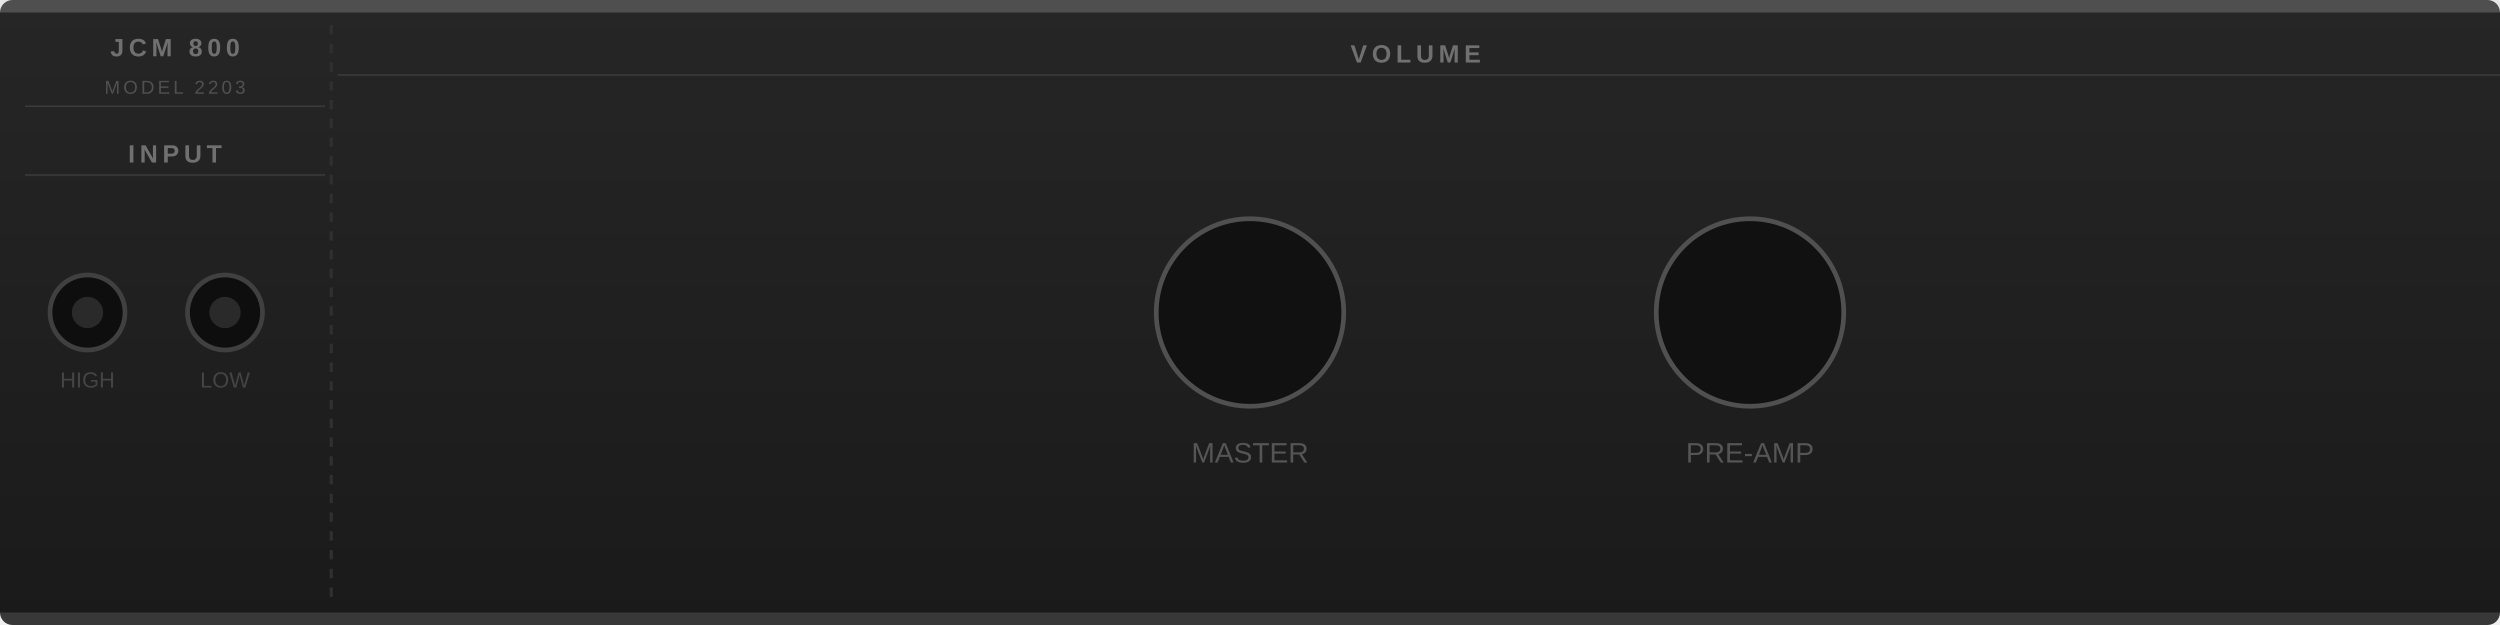
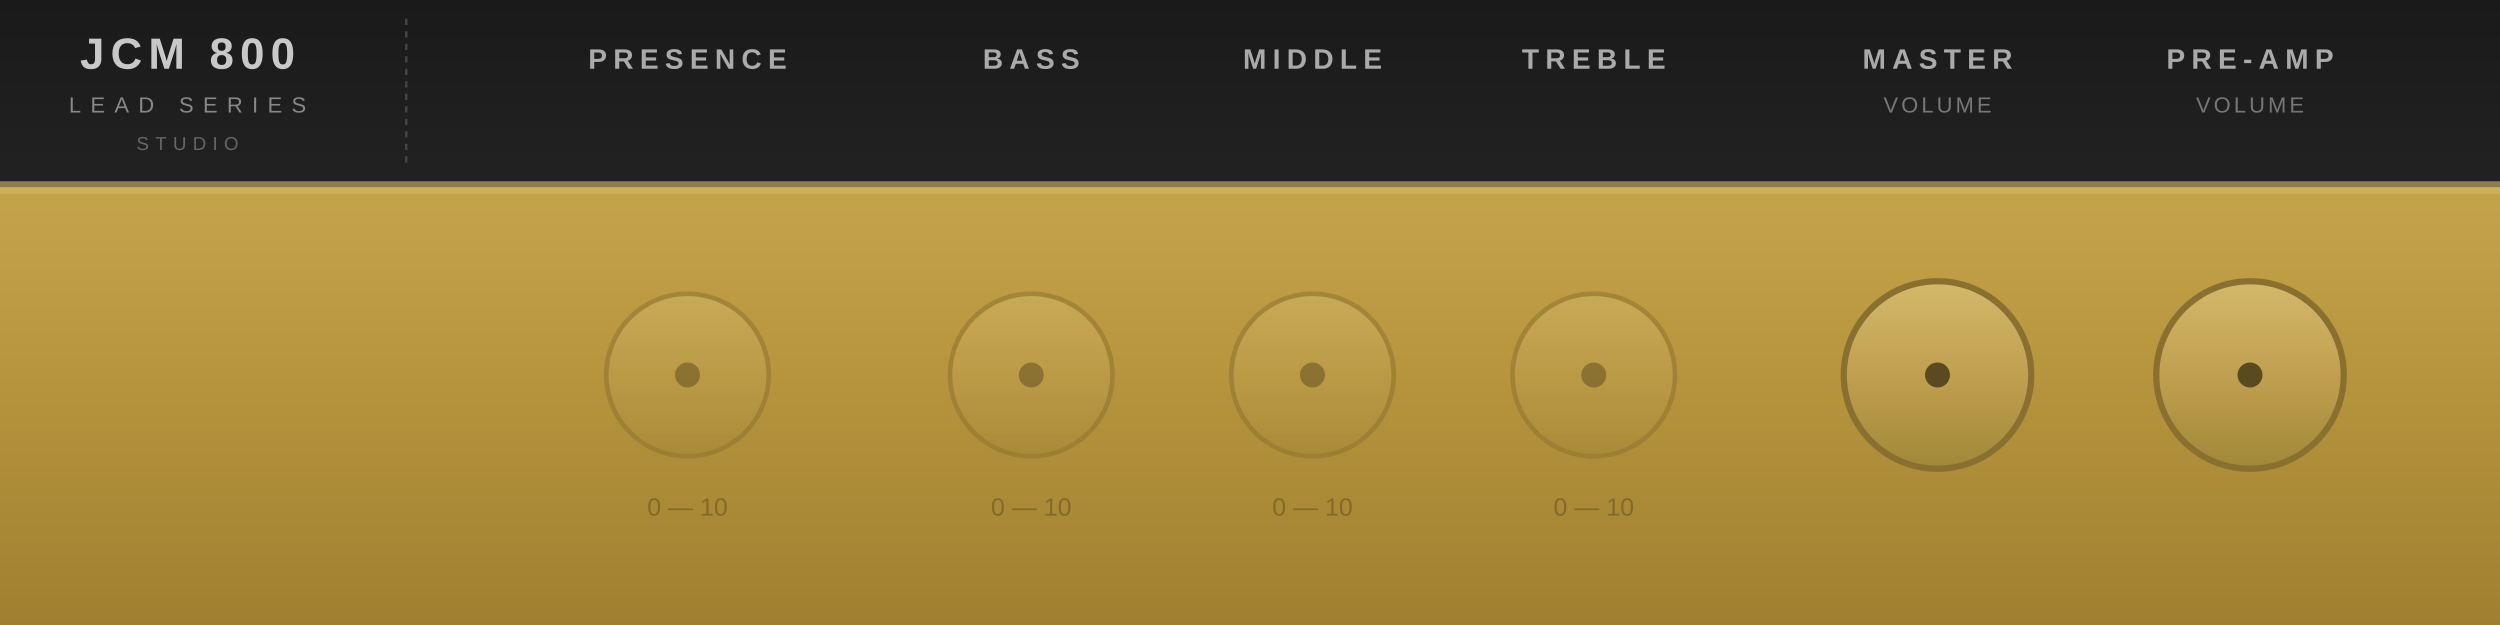
<svg xmlns="http://www.w3.org/2000/svg" viewBox="0 0 800 200" width="800" height="200">
  <defs>
-     <linearGradient id="panel" x1="0" y1="0" x2="0" y2="1">
-       <stop offset="0%" stop-color="#262626" />
-       <stop offset="100%" stop-color="#1a1a1a" />
+     <linearGradient id="panel-top" x1="0" y1="0" x2="0" y2="1">
+       <stop offset="0%" stop-color="#1a1a1a" />
+       <stop offset="100%" stop-color="#222222" />
+     </linearGradient>
+     <linearGradient id="panel-bottom" x1="0" y1="0" x2="0" y2="1">
+       <stop offset="0%" stop-color="#c4a44a" />
+       <stop offset="40%" stop-color="#b8963e" />
+       <stop offset="100%" stop-color="#a08030" />
+     </linearGradient>
+     <linearGradient id="knob-fill" x1="0" y1="0" x2="0" y2="1">
+       <stop offset="0%" stop-color="#d4b86a" />
+       <stop offset="50%" stop-color="#c0a050" />
+       <stop offset="100%" stop-color="#a08838" />
    </linearGradient>
  </defs>
-   <rect x="0" y="0" width="800" height="200" rx="4" fill="url(#panel)" />
-   <rect x="0" y="0" width="800" height="4" fill="#b0b0b0" opacity="0.3" />
-   <rect x="0" y="196" width="800" height="4" fill="#b0b0b0" opacity="0.2" />
-   <text x="56" y="18" font-family="Arial,sans-serif" font-size="8" font-weight="700" fill="#707070" letter-spacing="1.5" text-anchor="middle">JCM 800</text>
-   <text x="56" y="30" font-family="Arial,sans-serif" font-size="6" fill="#505050" letter-spacing="1" text-anchor="middle">MODEL 2203</text>
-   <line x1="8" y1="34" x2="104" y2="34" stroke="#3a3a3a" stroke-width="0.5" />
-   <text x="56" y="52" font-family="Arial,sans-serif" font-size="8" font-weight="700" fill="#707070" letter-spacing="1.5" text-anchor="middle">INPUT</text>
-   <line x1="8" y1="56" x2="104" y2="56" stroke="#3a3a3a" stroke-width="0.5" />
-   <circle cx="28" cy="100" r="12" fill="#0e0e0e" stroke="#404040" stroke-width="1.5" />
-   <circle cx="28" cy="100" r="5" fill="#2a2a2a" />
-   <text x="28" y="124" font-family="Arial,sans-serif" font-size="7" fill="#444" text-anchor="middle">HIGH</text>
-   <circle cx="72" cy="100" r="12" fill="#0e0e0e" stroke="#404040" stroke-width="1.5" />
-   <circle cx="72" cy="100" r="5" fill="#2a2a2a" />
-   <text x="72" y="124" font-family="Arial,sans-serif" font-size="7" fill="#444" text-anchor="middle">LOW</text>
-   <line x1="106" y1="8" x2="106" y2="192" stroke="#303030" stroke-width="1" stroke-dasharray="3,3" />
-   <text x="453" y="20" font-family="Arial,sans-serif" font-size="8" font-weight="700" fill="#707070" letter-spacing="1.5" text-anchor="middle">VOLUME</text>
-   <line x1="108" y1="24" x2="800" y2="24" stroke="#3a3a3a" stroke-width="0.5" />
-   <circle id="ctrl-volume" cx="400" cy="100" r="30" fill="#111" stroke="#505050" stroke-width="1.5" />
-   <text x="400" y="148" font-family="Arial,sans-serif" font-size="9" fill="#555" text-anchor="middle">MASTER</text>
-   <circle id="ctrl-gain" cx="560" cy="100" r="30" fill="#111" stroke="#505050" stroke-width="1.5" />
-   <text x="560" y="148" font-family="Arial,sans-serif" font-size="9" fill="#555" text-anchor="middle">PRE-AMP</text>
+   <rect x="0" y="0" width="800" height="60" fill="url(#panel-top)" />
+   <rect x="0" y="60" width="800" height="140" fill="url(#panel-bottom)" />
+   <rect x="0" y="58" width="800" height="4" fill="#d4b868" opacity="0.6" />
+   <text x="60" y="22" font-family="Arial,sans-serif" font-size="14" font-weight="900" fill="#c8c8c8" letter-spacing="2" text-anchor="middle">JCM 800</text>
+   <text x="60" y="36" font-family="Arial,sans-serif" font-size="7" fill="#888" letter-spacing="3" text-anchor="middle">LEAD SERIES</text>
+   <text x="60" y="48" font-family="Arial,sans-serif" font-size="6" fill="#666" letter-spacing="2" text-anchor="middle">STUDIO</text>
+   <line x1="130" y1="6" x2="130" y2="54" stroke="#444" stroke-width="0.8" stroke-dasharray="2,2" />
+   <text x="220" y="22" font-family="Arial,sans-serif" font-size="9" font-weight="700" fill="#aaa" letter-spacing="2" text-anchor="middle">PRESENCE</text>
+   <text x="330" y="22" font-family="Arial,sans-serif" font-size="9" font-weight="700" fill="#aaa" letter-spacing="2" text-anchor="middle">BASS</text>
+   <text x="420" y="22" font-family="Arial,sans-serif" font-size="9" font-weight="700" fill="#aaa" letter-spacing="2" text-anchor="middle">MIDDLE</text>
+   <text x="510" y="22" font-family="Arial,sans-serif" font-size="9" font-weight="700" fill="#aaa" letter-spacing="2" text-anchor="middle">TREBLE</text>
+   <text x="620" y="22" font-family="Arial,sans-serif" font-size="9" font-weight="700" fill="#aaa" letter-spacing="2" text-anchor="middle">MASTER</text>
+   <text x="720" y="22" font-family="Arial,sans-serif" font-size="9" font-weight="700" fill="#aaa" letter-spacing="2" text-anchor="middle">PRE-AMP</text>
+   <text x="620" y="36" font-family="Arial,sans-serif" font-size="7" fill="#777" letter-spacing="1" text-anchor="middle">VOLUME</text>
+   <text x="720" y="36" font-family="Arial,sans-serif" font-size="7" fill="#777" letter-spacing="1" text-anchor="middle">VOLUME</text>
+   <circle cx="220" cy="120" r="26" fill="url(#knob-fill)" stroke="#8a7030" stroke-width="1.5" opacity="0.5" />
+   <circle cx="220" cy="120" r="4" fill="#5a4a20" opacity="0.5" />
+   <text x="220" y="165" font-family="Arial,sans-serif" font-size="8" fill="#5a4a20" text-anchor="middle" opacity="0.5">0 — 10</text>
+   <circle cx="330" cy="120" r="26" fill="url(#knob-fill)" stroke="#8a7030" stroke-width="1.5" opacity="0.5" />
+   <circle cx="330" cy="120" r="4" fill="#5a4a20" opacity="0.5" />
+   <text x="330" y="165" font-family="Arial,sans-serif" font-size="8" fill="#5a4a20" text-anchor="middle" opacity="0.5">0 — 10</text>
+   <circle cx="420" cy="120" r="26" fill="url(#knob-fill)" stroke="#8a7030" stroke-width="1.5" opacity="0.5" />
+   <circle cx="420" cy="120" r="4" fill="#5a4a20" opacity="0.5" />
+   <text x="420" y="165" font-family="Arial,sans-serif" font-size="8" fill="#5a4a20" text-anchor="middle" opacity="0.5">0 — 10</text>
+   <circle cx="510" cy="120" r="26" fill="url(#knob-fill)" stroke="#8a7030" stroke-width="1.5" opacity="0.5" />
+   <circle cx="510" cy="120" r="4" fill="#5a4a20" opacity="0.5" />
+   <text x="510" y="165" font-family="Arial,sans-serif" font-size="8" fill="#5a4a20" text-anchor="middle" opacity="0.5">0 — 10</text>
+   <circle id="ctrl-volume" cx="620" cy="120" r="30" fill="url(#knob-fill)" stroke="#8a7030" stroke-width="2" />
+   <circle cx="620" cy="120" r="4" fill="#5a4a20" />
+   <circle id="ctrl-gain" cx="720" cy="120" r="30" fill="url(#knob-fill)" stroke="#8a7030" stroke-width="2" />
+   <circle cx="720" cy="120" r="4" fill="#5a4a20" />
</svg>
